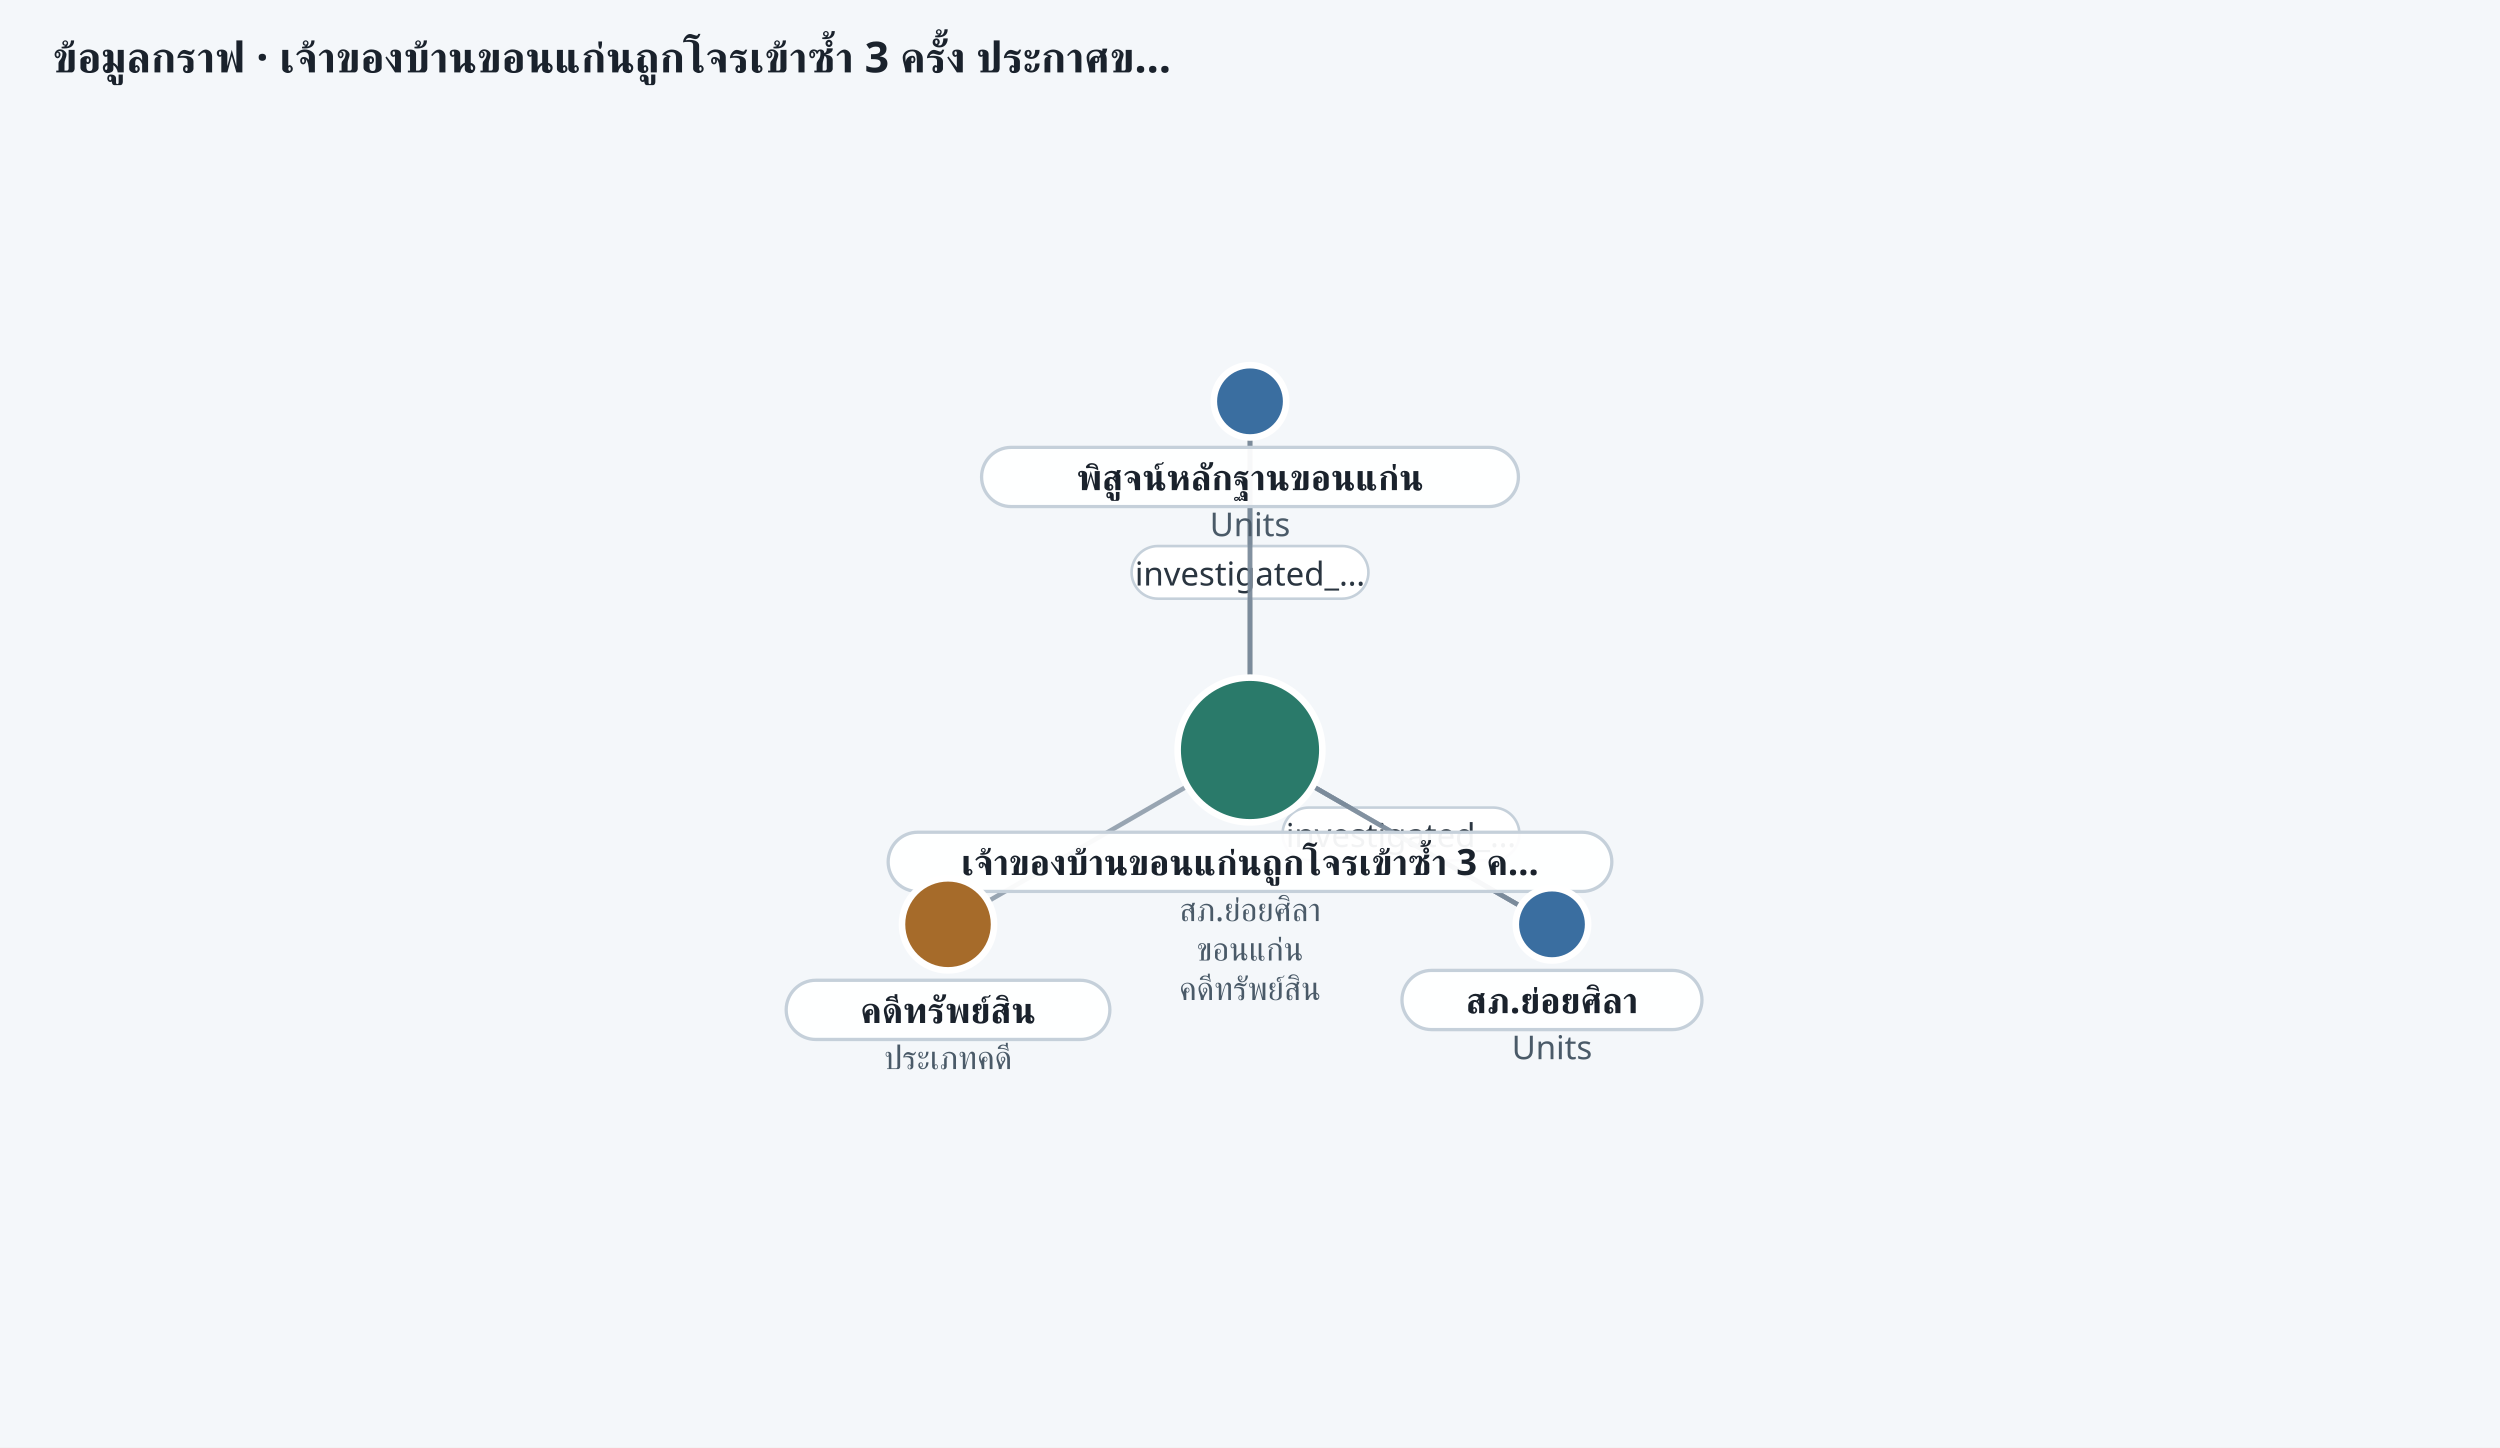
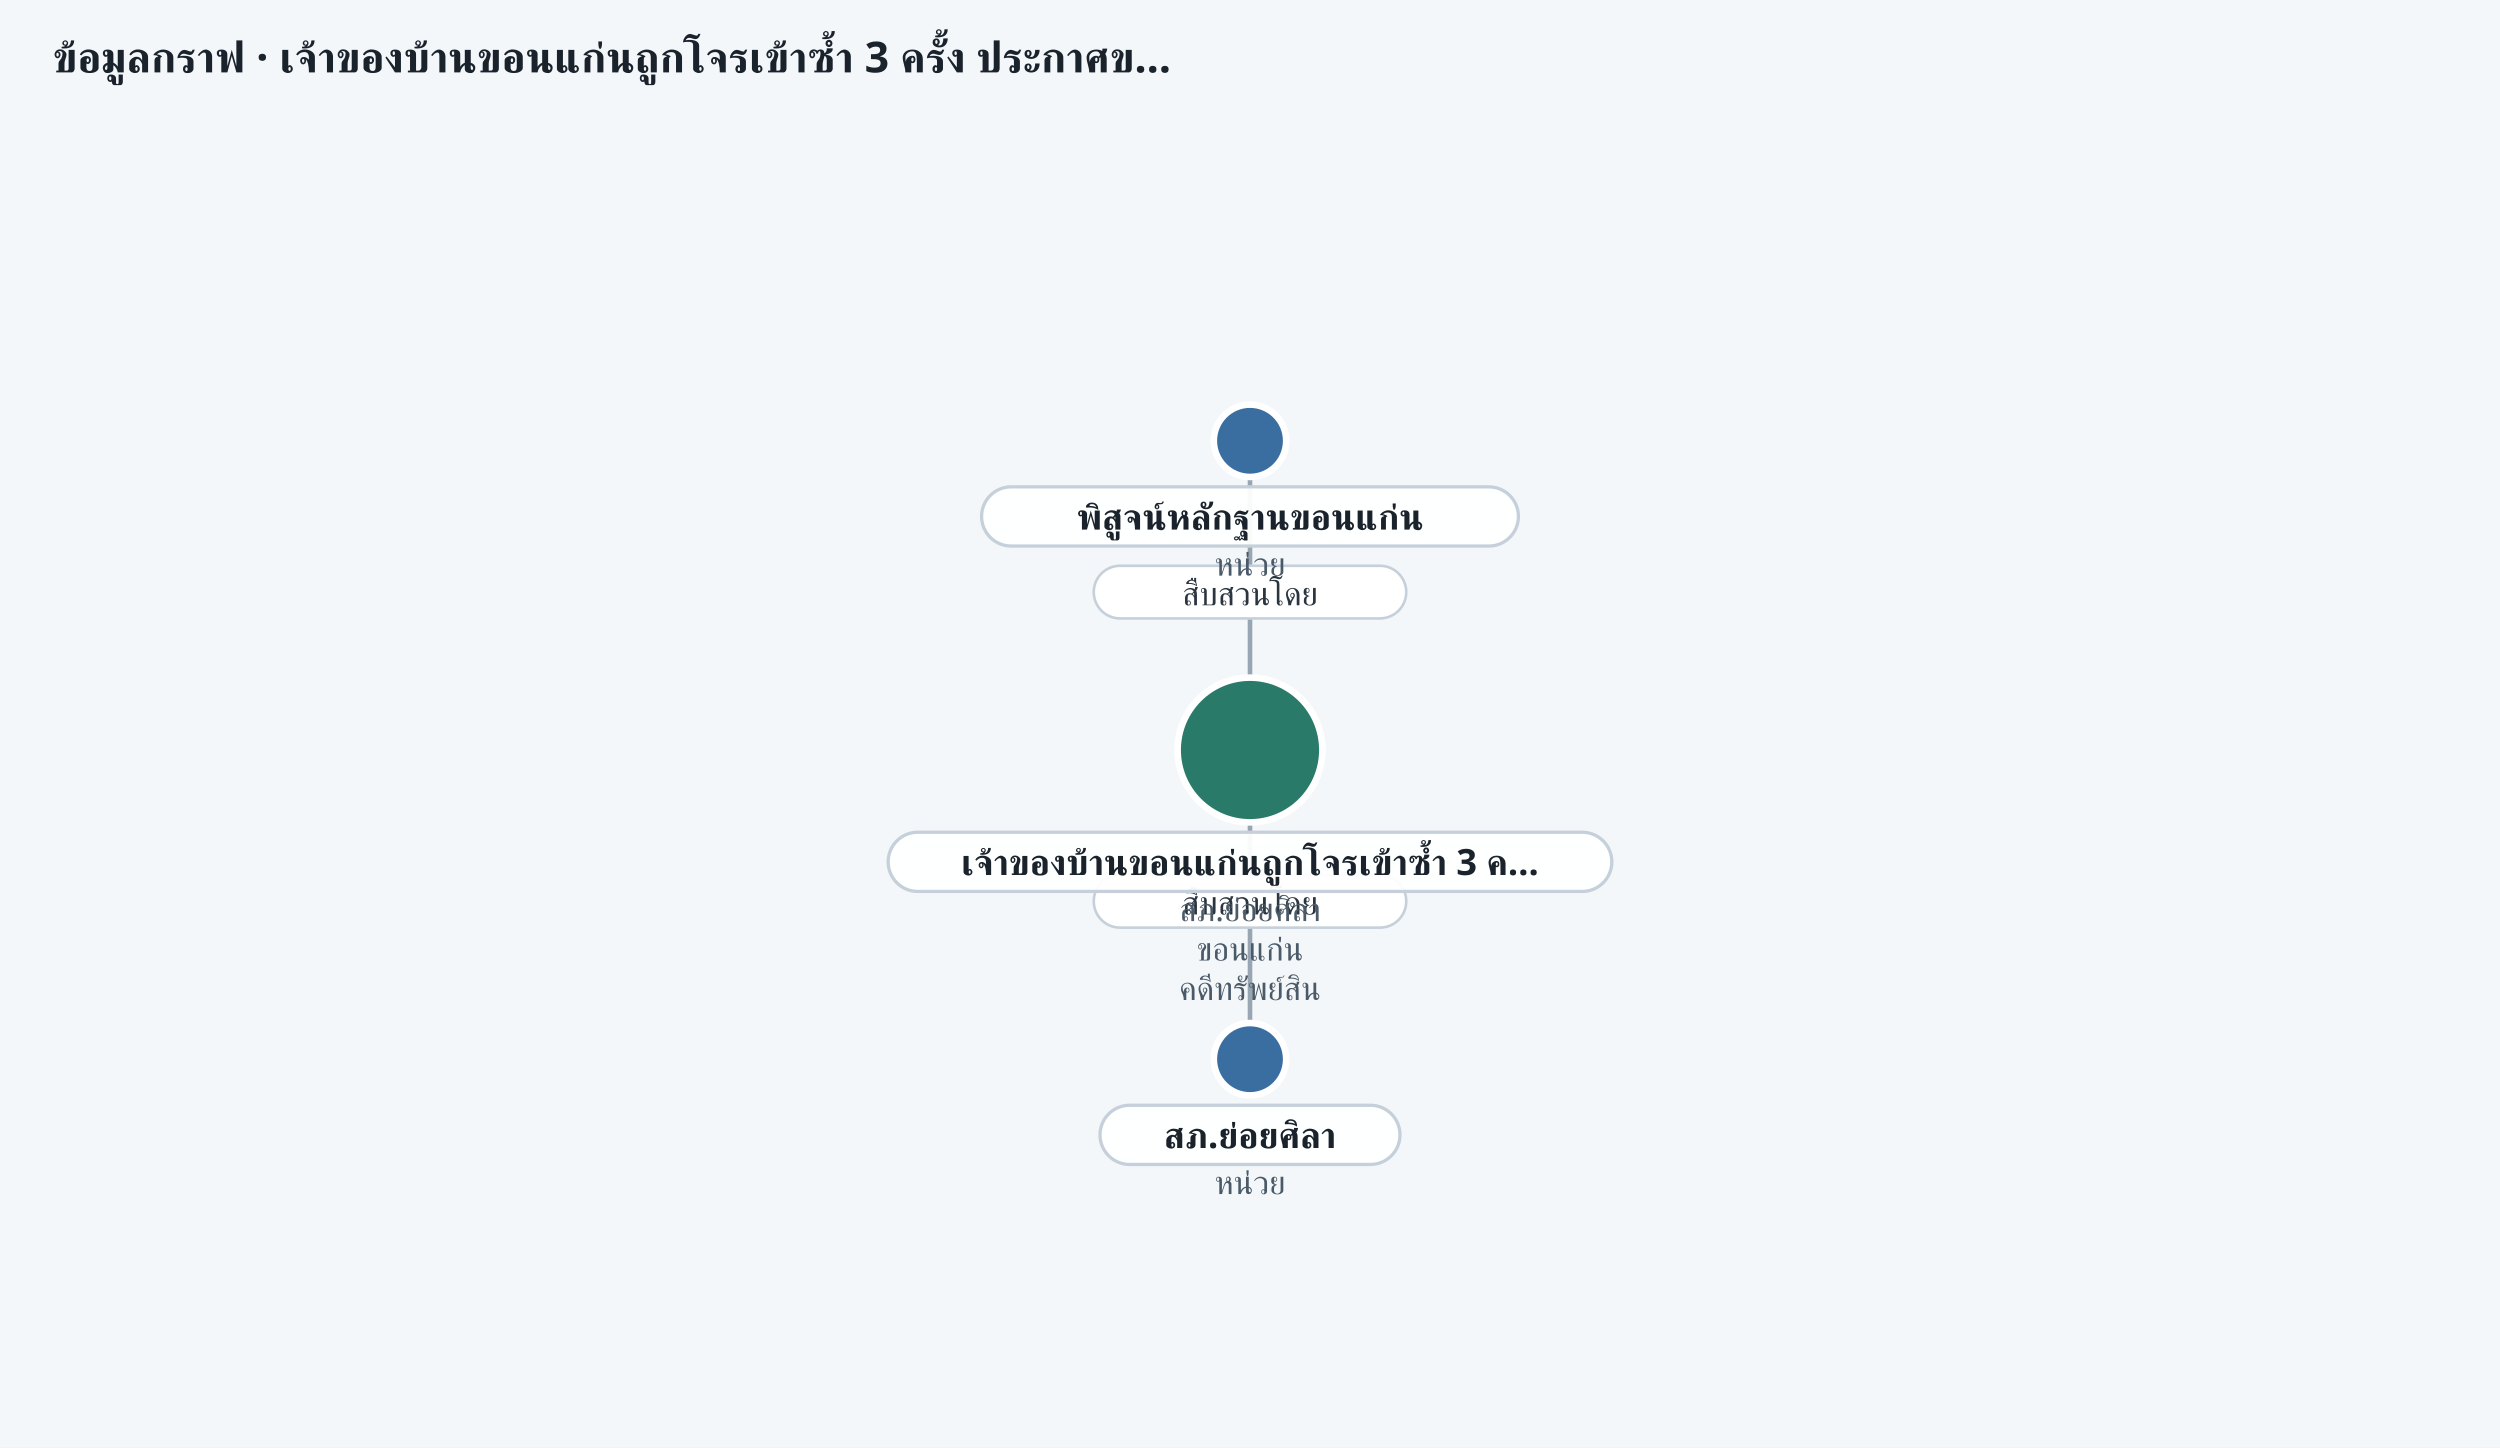
<svg xmlns="http://www.w3.org/2000/svg" width="760" height="440" viewBox="0 0 760 440" role="img" aria-label="ego graph 20261024-property-05">
  <rect width="100%" height="100%" fill="#f4f7fa" />
  <text x="16" y="22" font-size="13" font-weight="700" fill="#1a222c" font-family="Sarabun, Anuphan, sans-serif">ข้อมูลกราฟ · เจ้าของบ้านขอนแก่นถูกโจรเข้าซ้ำ 3 ครั้ง ประกาศข…</text>
-   <line x1="380.0" y1="228.0" x2="380.0" y2="122.0" stroke="#7a8a9a" stroke-width="1.4" opacity="0.75" />
-   <rect x="344.0" y="166.0" width="72" height="16" rx="8" fill="#fff" stroke="#c5d0da" stroke-width="0.8" />
-   <text x="380.0" y="178.0" text-anchor="middle" font-size="10" fill="#2a3540" font-family="Sarabun, Anuphan, sans-serif">investigated_…</text>
-   <line x1="380.0" y1="228.0" x2="471.8" y2="281.0" stroke="#7a8a9a" stroke-width="1.4" opacity="0.75" />
-   <rect x="389.9" y="245.5" width="72" height="16" rx="8" fill="#fff" stroke="#c5d0da" stroke-width="0.8" />
-   <text x="425.9" y="257.5" text-anchor="middle" font-size="10" fill="#2a3540" font-family="Sarabun, Anuphan, sans-serif">investigated_…</text>
-   <line x1="380.0" y1="228.0" x2="288.2" y2="281.0" stroke="#7a8a9a" stroke-width="1.4" opacity="0.75" />
-   <line x1="380.0" y1="228.0" x2="471.8" y2="281.0" stroke="#7a8a9a" stroke-width="1.4" opacity="0.75" />
-   <line x1="380.0" y1="228.0" x2="380.0" y2="122.0" stroke="#7a8a9a" stroke-width="1.4" opacity="0.75" />
-   <line x1="380.0" y1="122.0" x2="380.0" y2="228.0" stroke="#7a8a9a" stroke-width="1.4" opacity="0.75" />
-   <line x1="471.8" y1="281.0" x2="380.0" y2="228.0" stroke="#7a8a9a" stroke-width="1.4" opacity="0.75" />
+   <line x1="380.0" y1="228.0" x2="380.0" y2="134.0" stroke="#7a8a9a" stroke-width="1.4" opacity="0.75" />
+   <rect x="332.5" y="172.0" width="95.0" height="16" rx="8" fill="#fff" stroke="#c5d0da" stroke-width="0.8" />
+   <text x="380.0" y="184.0" text-anchor="middle" font-size="10" fill="#2a3540" font-family="Sarabun, Anuphan, sans-serif">สืบสวนโดย</text>
+   <line x1="380.0" y1="228.0" x2="380.0" y2="322.0" stroke="#7a8a9a" stroke-width="1.4" opacity="0.75" />
+   <rect x="332.5" y="266.0" width="95.0" height="16" rx="8" fill="#fff" stroke="#c5d0da" stroke-width="0.8" />
+   <text x="380.0" y="278.0" text-anchor="middle" font-size="10" fill="#2a3540" font-family="Sarabun, Anuphan, sans-serif">สืบสวนโดย</text>
  <circle cx="380.0" cy="228.0" r="22" fill="#2a7a6a" stroke="#fff" stroke-width="2" />
  <rect x="270.0" y="253.0" width="220.0" height="18" rx="9" fill="rgba(255,255,255,0.94)" stroke="#c5d0da" />
  <text x="380.0" y="266.0" text-anchor="middle" font-size="11" font-weight="600" fill="#1a222c" font-family="Sarabun, Anuphan, sans-serif">เจ้าของบ้านขอนแก่นถูกโจรเข้าซ้ำ 3 ค…</text>
  <text x="380.0" y="280.0" text-anchor="middle" font-size="10" fill="#4a5a68" font-family="Sarabun, Anuphan, sans-serif">สภ.ย่อยศิลา</text>
  <text x="380.0" y="292.0" text-anchor="middle" font-size="10" fill="#4a5a68" font-family="Sarabun, Anuphan, sans-serif">ขอนแก่น</text>
  <text x="380.0" y="304.0" text-anchor="middle" font-size="10" fill="#4a5a68" font-family="Sarabun, Anuphan, sans-serif">คดีทรัพย์สิน</text>
-   <circle cx="380.0" cy="122.0" r="11" fill="#3a6ea0" stroke="#fff" stroke-width="2" />
-   <rect x="298.4" y="136.0" width="163.2" height="18" rx="9" fill="rgba(255,255,255,0.94)" stroke="#c5d0da" />
-   <text x="380.0" y="149.0" text-anchor="middle" font-size="11" font-weight="600" fill="#1a222c" font-family="Sarabun, Anuphan, sans-serif">พิสูจน์หลักฐานขอนแก่น</text>
-   <text x="380.0" y="163.0" text-anchor="middle" font-size="10" fill="#4a5a68" font-family="Sarabun, Anuphan, sans-serif">Units</text>
-   <circle cx="471.8" cy="281.0" r="11" fill="#3a6ea0" stroke="#fff" stroke-width="2" />
-   <rect x="426.2" y="295.0" width="91.2" height="18" rx="9" fill="rgba(255,255,255,0.94)" stroke="#c5d0da" />
-   <text x="471.8" y="308.0" text-anchor="middle" font-size="11" font-weight="600" fill="#1a222c" font-family="Sarabun, Anuphan, sans-serif">สภ.ย่อยศิลา</text>
-   <text x="471.8" y="322.0" text-anchor="middle" font-size="10" fill="#4a5a68" font-family="Sarabun, Anuphan, sans-serif">Units</text>
-   <circle cx="288.2" cy="281.0" r="14" fill="#a66b2a" stroke="#fff" stroke-width="2" />
-   <rect x="239.0" y="298.0" width="98.4" height="18" rx="9" fill="rgba(255,255,255,0.94)" stroke="#c5d0da" />
-   <text x="288.2" y="311.0" text-anchor="middle" font-size="11" font-weight="600" fill="#1a222c" font-family="Sarabun, Anuphan, sans-serif">คดีทรัพย์สิน</text>
-   <text x="288.2" y="325.0" text-anchor="middle" font-size="10" fill="#4a5a68" font-family="Sarabun, Anuphan, sans-serif">ประเภทคดี</text>
+   <circle cx="380.0" cy="134.0" r="11" fill="#3a6ea0" stroke="#fff" stroke-width="2" />
+   <rect x="298.4" y="148.0" width="163.2" height="18" rx="9" fill="rgba(255,255,255,0.94)" stroke="#c5d0da" />
+   <text x="380.0" y="161.0" text-anchor="middle" font-size="11" font-weight="600" fill="#1a222c" font-family="Sarabun, Anuphan, sans-serif">พิสูจน์หลักฐานขอนแก่น</text>
+   <text x="380.0" y="175.0" text-anchor="middle" font-size="10" fill="#4a5a68" font-family="Sarabun, Anuphan, sans-serif">หน่วย</text>
+   <circle cx="380.0" cy="322.0" r="11" fill="#3a6ea0" stroke="#fff" stroke-width="2" />
+   <rect x="334.4" y="336.0" width="91.2" height="18" rx="9" fill="rgba(255,255,255,0.94)" stroke="#c5d0da" />
+   <text x="380.0" y="349.0" text-anchor="middle" font-size="11" font-weight="600" fill="#1a222c" font-family="Sarabun, Anuphan, sans-serif">สภ.ย่อยศิลา</text>
+   <text x="380.0" y="363.0" text-anchor="middle" font-size="10" fill="#4a5a68" font-family="Sarabun, Anuphan, sans-serif">หน่วย</text>
</svg>
